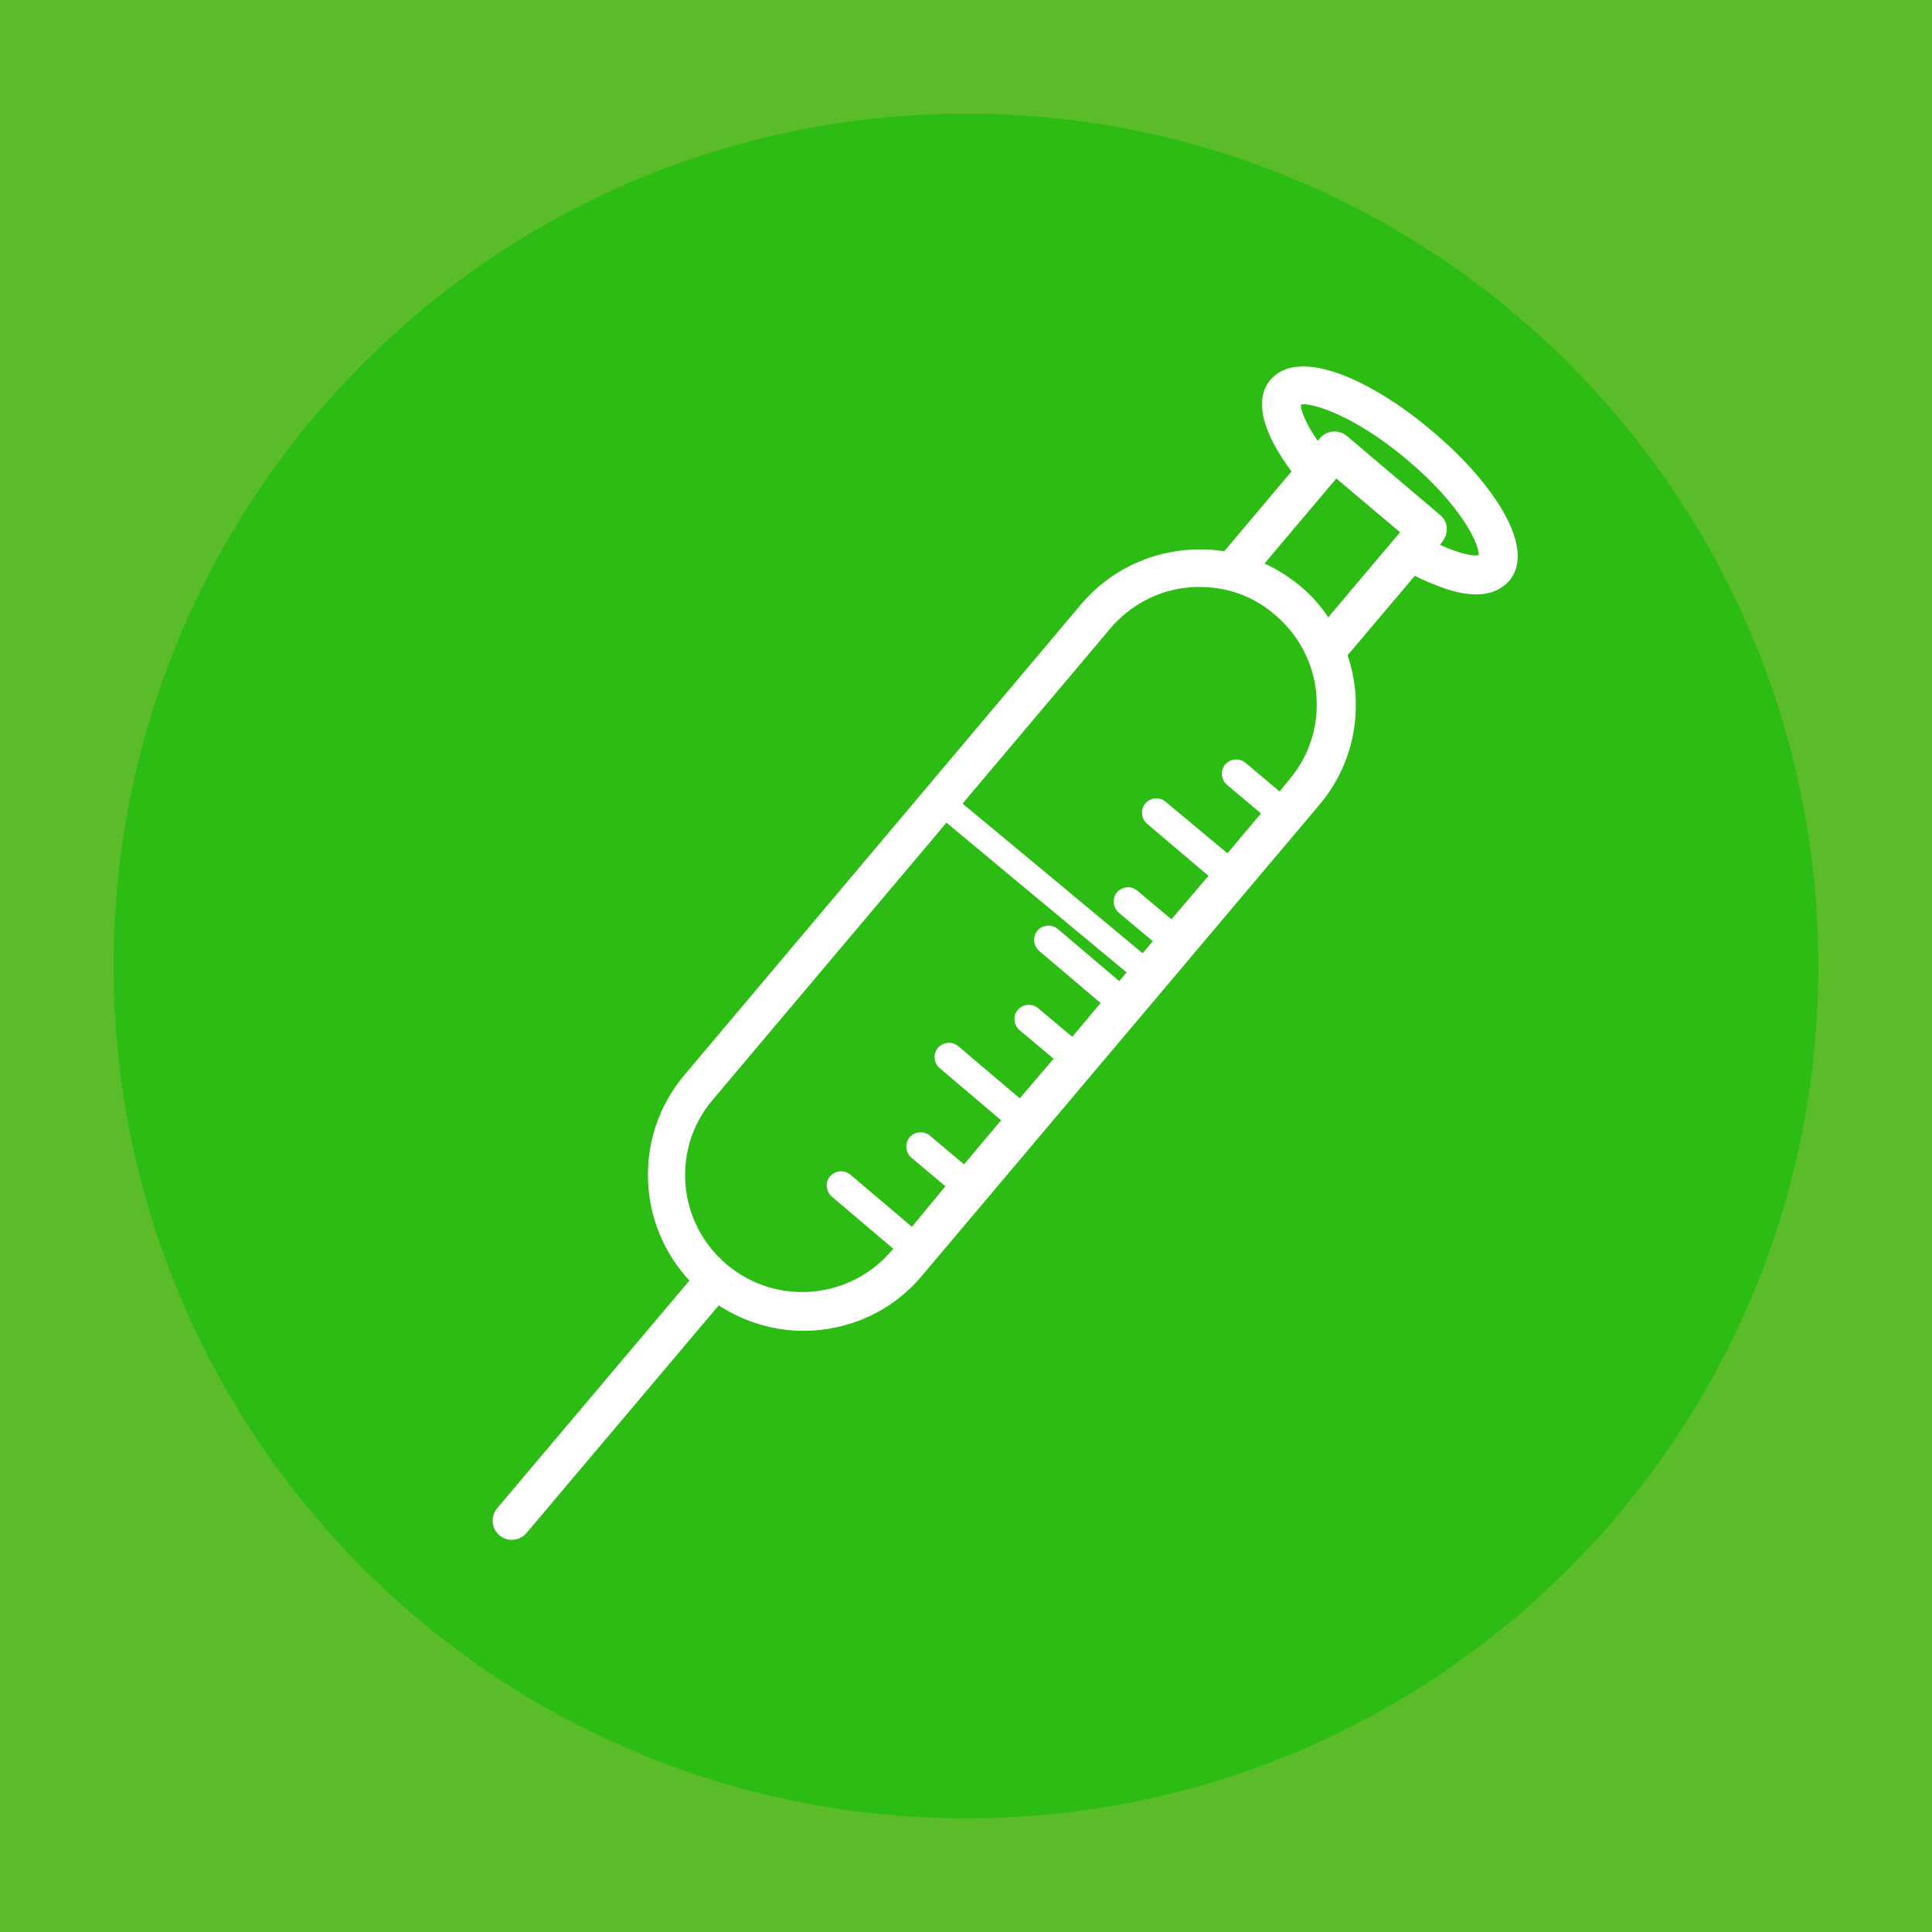
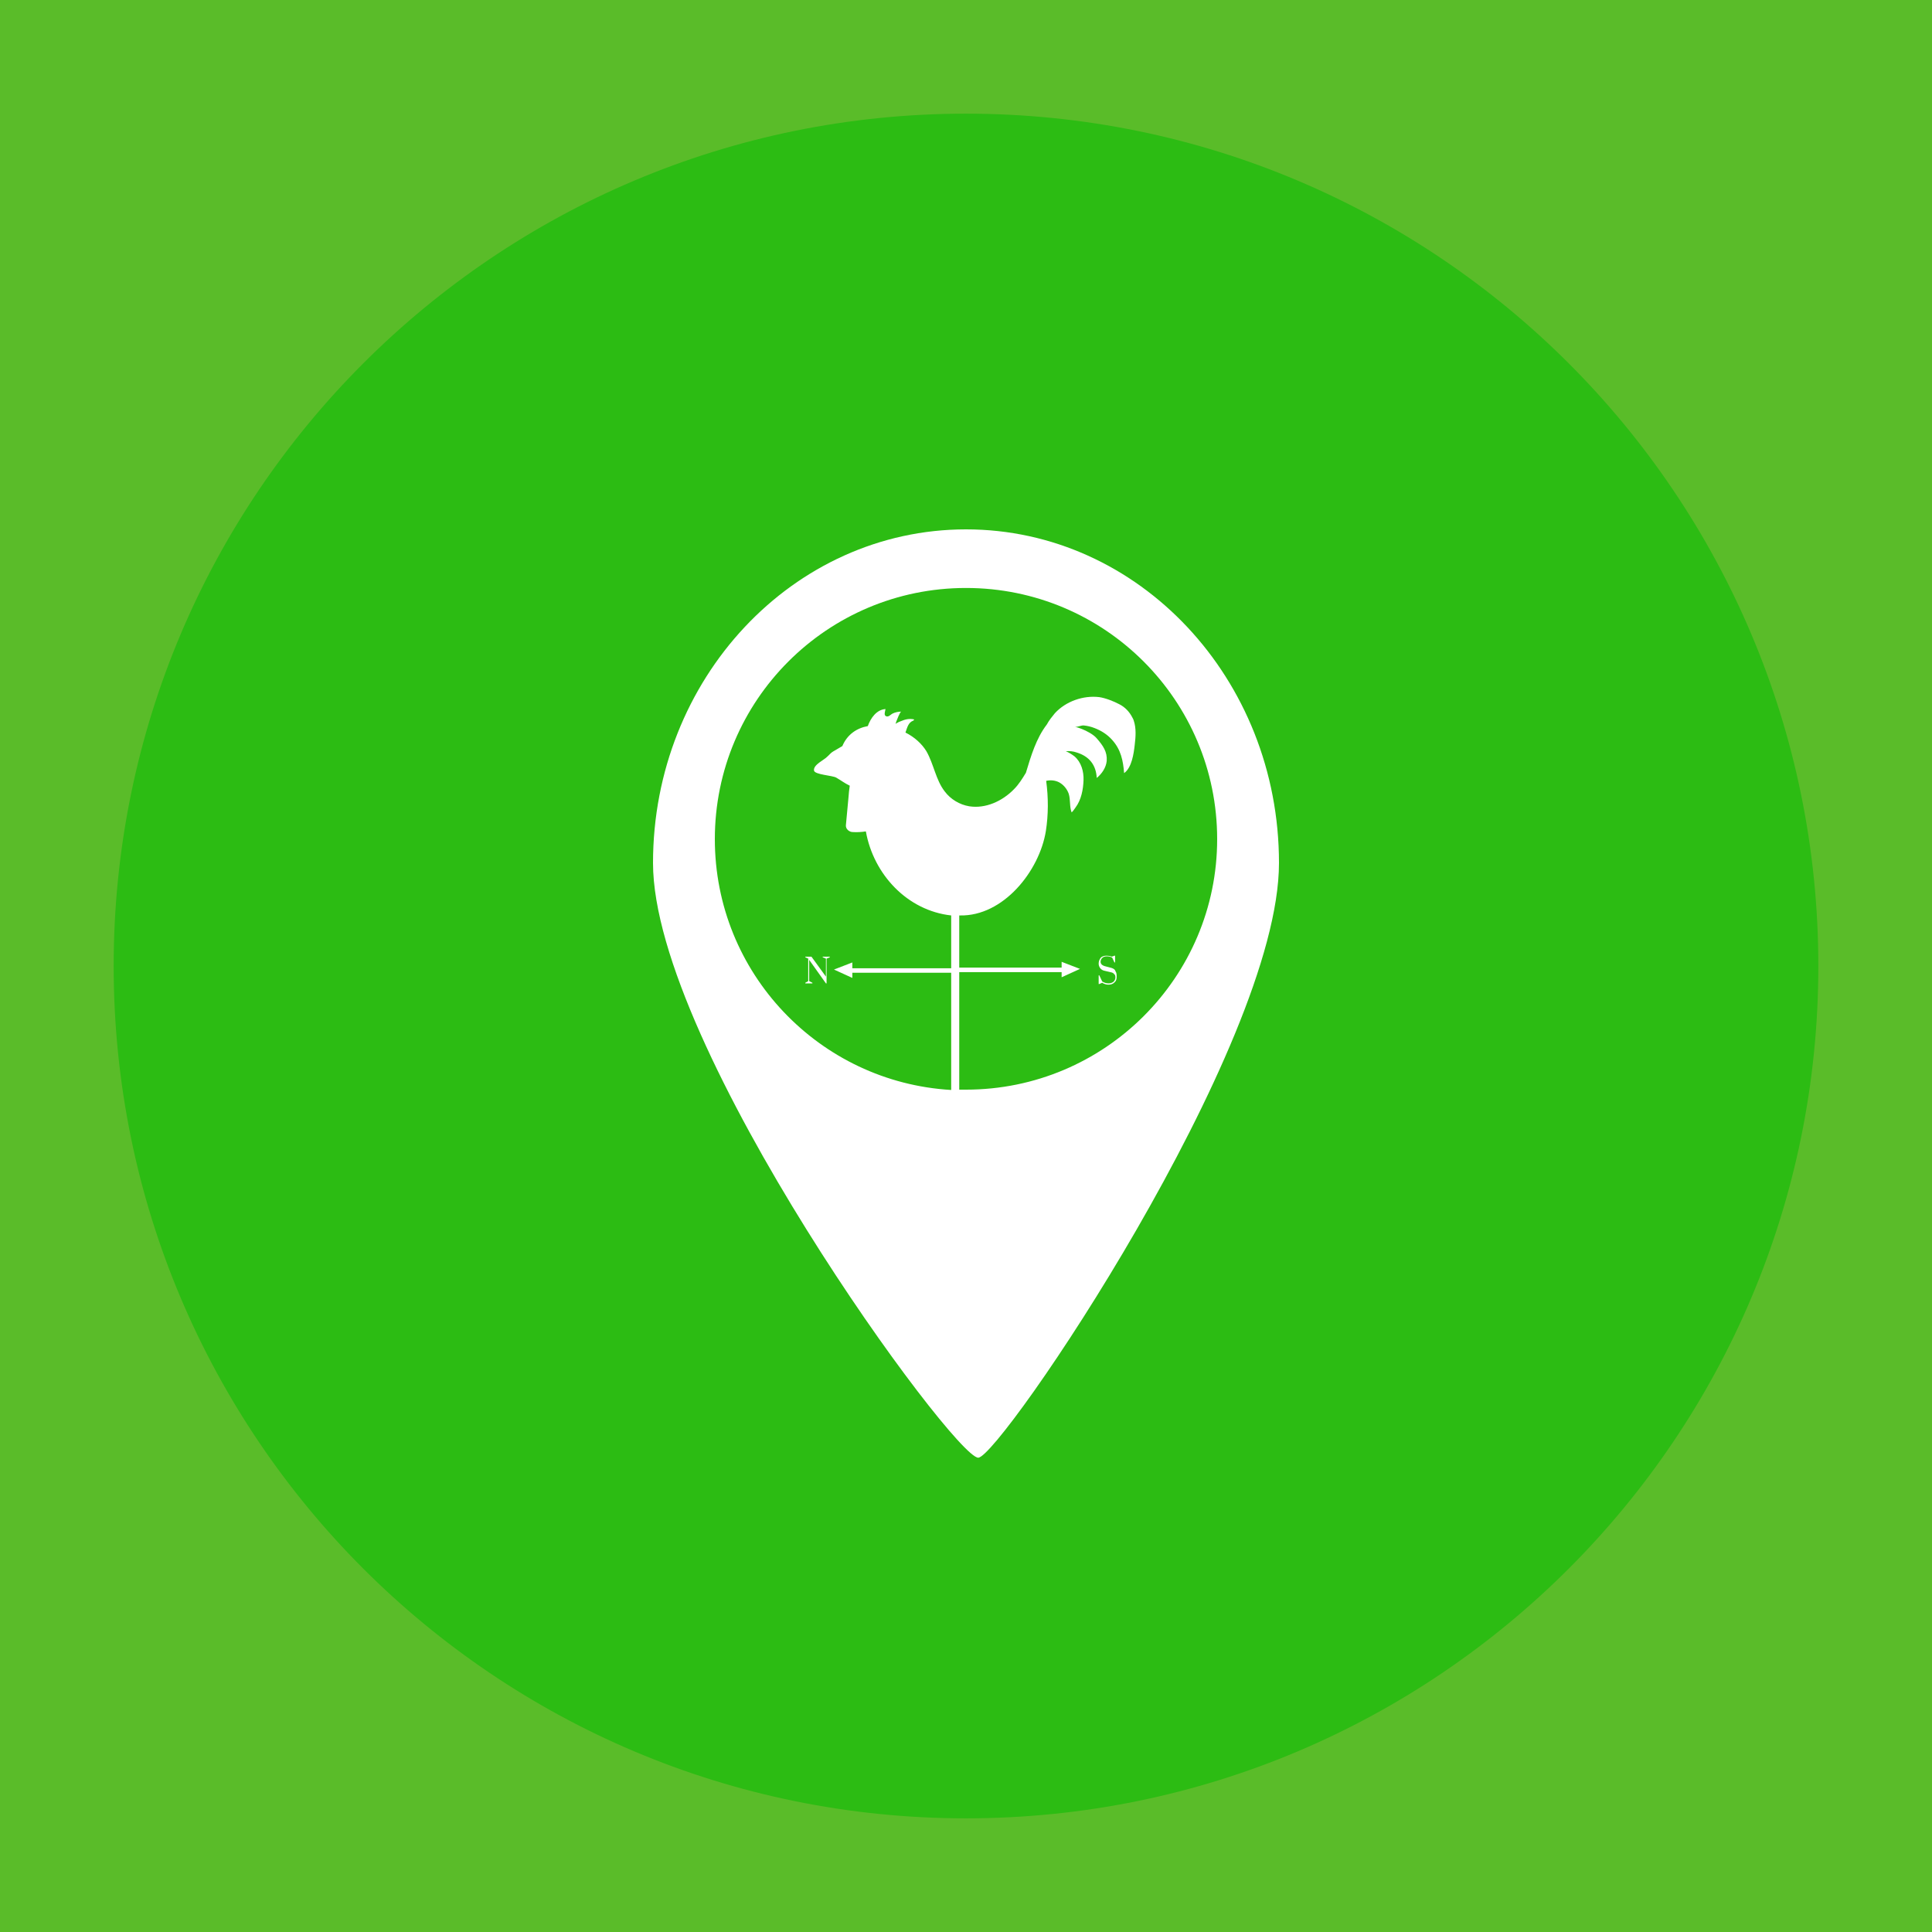
<svg xmlns="http://www.w3.org/2000/svg" version="1.1" id="Camada_1" x="0px" y="0px" viewBox="0 0 600 600" style="enable-background:new 0 0 600 600;" xml:space="preserve">
  <style type="text/css">
	.st0{fill:#5ABC29;}
	.st1{fill:#2CBC13;}
	.st2{fill:#FFFFFF;}
</style>
  <polygon class="st0" points="0,0 600,0 600,600 0,600 " />
  <circle class="st1" cx="300" cy="300" r="264.7" />
  <g>
-     <path class="st2" d="M-407.6,422c-6,1.3-10.4,6.6-10.4,12.9c0,2.9,1,5.7,2.7,8l-5.5,32.6c-0.2,1.4,0.2,2.8,1.1,3.9s2.3,1.7,3.7,1.7   h22.6c1.4,0,2.7-0.6,3.6-1.6s1.3-2.4,1.1-3.8l-4.7-34c1.2-2,1.9-4.4,1.9-6.7c0-4.8-2.5-8.9-6.3-11.2V406l29.7,12.9v73.8   c0,9.1,7.4,16.5,16.5,16.5H-216c9.1,0,16.5-7.4,16.5-16.5v-78.3l70.8-30.7c1.8-0.8,3-2.6,2.9-4.6s-1.4-3.7-3.2-4.4l-161-55   c-1.1-0.4-2.2-0.3-3.3,0.1c-55.1,20.9-145.6,54.1-154.1,54.6c-2.3,0-4.2,1.6-4.7,3.8c-0.5,2.2,0.7,4.5,2.8,5.4l41.9,18.1   L-407.6,422L-407.6,422z M-410.4,471.5l5-29.4c0.3-1.7-0.4-3.4-1.7-4.5c-0.8-0.7-1.3-1.7-1.3-2.8c0-2,1.6-3.6,3.6-3.6   s3.6,1.6,3.6,3.6c0,1.1-0.5,1.9-0.9,2.4c-0.9,1.1-1.3,2.4-1.1,3.8l4.2,30.4h-11.4V471.5z M-209.3,492.6c0,3.8-3.1,6.9-6.9,6.9   h-135.6c-3.8,0-6.9-3.1-6.9-6.9V423l67.6,29.3c0.6,0.3,1.3,0.4,1.9,0.4s1.3-0.1,1.9-0.4l78-33.8L-209.3,492.6L-209.3,492.6z    M-432.9,380.3c34.8-10.9,118.4-42.3,141.2-51l147.6,50.4l-145.1,62.9L-385,401l80.9-10.7c3.5,2.2,8.8,3.5,14.9,3.5   c11.1,0,19.6-4.4,19.6-10.3s-8.4-10.3-19.6-10.3c-9.6,0-17.2,3.3-19.1,8l-93.8,12.4L-432.9,380.3z M-303.9,383.6   c0-2.2,5.8-5.5,14.8-5.5s14.8,3.3,14.8,5.5s-5.8,5.5-14.8,5.5S-303.9,385.9-303.9,383.6z" />
+     <path class="st2" d="M-407.6,422c-6,1.3-10.4,6.6-10.4,12.9c0,2.9,1,5.7,2.7,8l-5.5,32.6c-0.2,1.4,0.2,2.8,1.1,3.9s2.3,1.7,3.7,1.7   h22.6c1.4,0,2.7-0.6,3.6-1.6s1.3-2.4,1.1-3.8l-4.7-34c1.2-2,1.9-4.4,1.9-6.7c0-4.8-2.5-8.9-6.3-11.2V406l29.7,12.9v73.8   c0,9.1,7.4,16.5,16.5,16.5H-216c9.1,0,16.5-7.4,16.5-16.5v-78.3l70.8-30.7c1.8-0.8,3-2.6,2.9-4.6s-1.4-3.7-3.2-4.4l-161-55   c-1.1-0.4-2.2-0.3-3.3,0.1c-55.1,20.9-145.6,54.1-154.1,54.6c-2.3,0-4.2,1.6-4.7,3.8c-0.5,2.2,0.7,4.5,2.8,5.4l41.9,18.1   L-407.6,422L-407.6,422z M-410.4,471.5l5-29.4c0.3-1.7-0.4-3.4-1.7-4.5c-0.8-0.7-1.3-1.7-1.3-2.8c0-2,1.6-3.6,3.6-3.6   s3.6,1.6,3.6,3.6c0,1.1-0.5,1.9-0.9,2.4c-0.9,1.1-1.3,2.4-1.1,3.8l4.2,30.4h-11.4L-410.4,471.5L-410.4,471.5z M-209.3,492.6   c0,3.8-3.1,6.9-6.9,6.9h-135.6c-3.8,0-6.9-3.1-6.9-6.9V423l67.6,29.3c0.6,0.3,1.3,0.4,1.9,0.4s1.3-0.1,1.9-0.4l78-33.8   L-209.3,492.6L-209.3,492.6z M-432.9,380.3c34.8-10.9,118.4-42.3,141.2-51l147.6,50.4l-145.1,62.9L-385,401l80.9-10.7   c3.5,2.2,8.8,3.5,14.9,3.5c11.1,0,19.6-4.4,19.6-10.3s-8.4-10.3-19.6-10.3c-9.6,0-17.2,3.3-19.1,8l-93.8,12.4L-432.9,380.3z    M-303.9,383.6c0-2.2,5.8-5.5,14.8-5.5s14.8,3.3,14.8,5.5s-5.8,5.5-14.8,5.5S-303.9,385.9-303.9,383.6z" />
  </g>
  <g id="XMLID_1913_">
-     <path id="XMLID_1917_" class="st2" d="M394.6,117.9c-5.7,6.7-1.7,17.6,6.5,28.5l-20.9,24.8c-16.1-2.5-33.1,3.1-44.4,16.4   L212.6,333.8c-8.3,9.8-12.3,22.3-11.2,35.2c0.9,10.8,5.4,20.8,12.7,28.7l-59.7,70.7c-2.1,2.5-1.8,6.3,0.7,8.4   c1.2,1,2.5,1.4,3.8,1.4c1.7,0,3.4-0.7,4.6-2.1l59.7-70.7c8,5.2,17.2,7.9,26.3,7.9c13.8,0,27.4-5.8,36.9-17.2l123.3-146.1   c8.3-9.8,12.3-22.3,11.2-35.2c-0.4-3.9-1.2-7.8-2.4-11.3l20.9-24.7c2.2,1.2,4.4,2.1,6.5,2.9c5.1,2.1,9.2,2.9,12.5,2.9   c5.3,0,8.4-2.1,10.3-4.2c8.9-10.6-6.1-31.6-23.9-46.5C426.8,118.6,403.7,107.4,394.6,117.9L394.6,117.9z M436.9,142.7   c16.9,14.2,22.6,26.4,22.3,29.7c-1.6,0.4-5.9-0.4-12-3.2l0.7-0.9c1-1.3,1.5-2.8,1.4-4.4c-0.1-1.6-0.9-3-2.1-4l-28.9-24.5   c-2.5-2.1-6.3-1.8-8.4,0.7l-0.7,0.8c-3.8-5.5-5.3-9.6-5.2-11.3C407,125,420,128.5,436.9,142.7z M408.8,215.7   c0.8,9.6-2.1,19-8.4,26.4l-3,3.7l-10.6-8.9c-1.9-1.6-4.7-1.3-6.3,0.5c-1.6,1.9-1.3,4.7,0.5,6.3l10.6,8.9L381.2,265L362,249   c-1.9-1.6-4.7-1.3-6.3,0.5c-1.6,1.9-1.3,4.7,0.5,6.3l19.1,16.2l-11.5,13.5l-10.6-8.9c-1.9-1.6-4.7-1.3-6.3,0.5   c-1.6,1.9-1.3,4.7,0.5,6.3l10.6,8.9l-5.2,6.2l-5.2,6.2l-19.1-16.2c-1.9-1.6-4.7-1.3-6.3,0.5c-1.6,1.9-1.3,4.7,0.5,6.3l19.1,16.2   l-8.8,10.5l-10.6-8.9c-1.9-1.6-4.7-1.3-6.3,0.5c-1.6,1.9-1.3,4.7,0.5,6.3l10.6,8.9l-10.5,12.3l-19.1-16.2c-1.9-1.6-4.7-1.3-6.3,0.5   c-1.6,1.9-1.3,4.7,0.5,6.3l19.1,16.2l-11.5,13.7l-10.6-8.9c-1.9-1.6-4.7-1.3-6.3,0.5c-1.6,1.9-1.3,4.7,0.5,6.3l10.6,8.9L283.2,381   l-19.1-16.2c-1.9-1.6-4.7-1.3-6.3,0.5s-1.3,4.7,0.5,6.3l19.1,16.2l-0.5,0.6c-13,15.3-35.9,17.2-51.2,4.3c-7.4-6.3-12-15-12.8-24.7   c-0.8-9.6,2.1-19,8.4-26.4l76-90.1l47.5-56.3c6.3-7.4,15-12,24.7-12.8c1.1-0.1,2.1-0.1,3.1-0.1c8.6,0,16.8,2.9,23.3,8.6   C403.5,197.3,408,206.1,408.8,215.7z M403.8,182c-3.5-2.9-7.2-5.2-11.1-7l22.3-26.4l19.8,16.7l-22.3,26.4   C410.1,188.1,407.2,184.8,403.8,182z" />
+     <path id="XMLID_1917_" class="st2" d="M-93.4,4.2c-5.7,6.7-1.7,17.6,6.5,28.5l-20.9,24.8c-16.1-2.5-33.1,3.1-44.4,16.4   l-123.2,146.2c-8.3,9.8-12.3,22.3-11.2,35.2c0.9,10.8,5.4,20.8,12.7,28.7l-59.7,70.7c-2.1,2.5-1.8,6.3,0.7,8.4   c1.2,1,2.5,1.4,3.8,1.4c1.7,0,3.4-0.7,4.6-2.1l59.7-70.7c8,5.2,17.2,7.9,26.3,7.9c13.8,0,27.4-5.8,36.9-17.2l123.3-146.1   c8.3-9.8,12.3-22.3,11.2-35.2c-0.4-3.9-1.2-7.8-2.4-11.3l20.9-24.7c2.2,1.2,4.4,2.1,6.5,2.9c5.1,2.1,9.2,2.9,12.5,2.9   c5.3,0,8.4-2.1,10.3-4.2c8.9-10.6-6.1-31.6-23.9-46.5C-61.2,4.9-84.3-6.3-93.4,4.2L-93.4,4.2z M-51.1,29   c16.9,14.2,22.6,26.4,22.3,29.7c-1.6,0.4-5.9-0.4-12-3.2l0.7-0.9c1-1.3,1.5-2.8,1.4-4.4c-0.1-1.6-0.9-3-2.1-4l-28.9-24.5   c-2.5-2.1-6.3-1.8-8.4,0.7l-0.7,0.8c-3.8-5.5-5.3-9.6-5.2-11.3C-81,11.3-68,14.8-51.1,29z M-79.2,102c0.8,9.6-2.1,19-8.4,26.4   l-3,3.7l-10.6-8.9c-1.9-1.6-4.7-1.3-6.3,0.5c-1.6,1.9-1.3,4.7,0.5,6.3l10.6,8.9l-10.4,12.4l-19.2-16c-1.9-1.6-4.7-1.3-6.3,0.5   c-1.6,1.9-1.3,4.7,0.5,6.3l19.1,16.2l-11.5,13.5l-10.6-8.9c-1.9-1.6-4.7-1.3-6.3,0.5c-1.6,1.9-1.3,4.7,0.5,6.3l10.6,8.9l-5.2,6.2   l-5.2,6.2l-19.1-16.2c-1.9-1.6-4.7-1.3-6.3,0.5c-1.6,1.9-1.3,4.7,0.5,6.3l19.1,16.2l-8.8,10.5l-10.6-8.9c-1.9-1.6-4.7-1.3-6.3,0.5   c-1.6,1.9-1.3,4.7,0.5,6.3l10.6,8.9l-10.5,12.3l-19.1-16.2c-1.9-1.6-4.7-1.3-6.3,0.5c-1.6,1.9-1.3,4.7,0.5,6.3l19.1,16.2   l-11.5,13.7l-10.6-8.9c-1.9-1.6-4.7-1.3-6.3,0.5c-1.6,1.9-1.3,4.7,0.5,6.3l10.6,8.9l-10.4,12.6l-19.1-16.2   c-1.9-1.6-4.7-1.3-6.3,0.5s-1.3,4.7,0.5,6.3l19.1,16.2l-0.5,0.6c-13,15.3-35.9,17.2-51.2,4.3c-7.4-6.3-12-15-12.8-24.7   c-0.8-9.6,2.1-19,8.4-26.4l76-90.1l47.5-56.3c6.3-7.4,15-12,24.7-12.8c1.1-0.1,2.1-0.1,3.1-0.1c8.6,0,16.8,2.9,23.3,8.6   C-84.5,83.6-80,92.4-79.2,102z M-84.2,68.3c-3.5-2.9-7.2-5.2-11.1-7L-73,34.9l19.8,16.7L-75.5,78C-77.9,74.4-80.8,71.1-84.2,68.3z" />
    <g id="XMLID_1914_">
      <g id="XMLID_1915_">
-         <path id="XMLID_1916_" class="st2" d="M290.7,252.8c20.5,17.1,41,34.1,61.6,51.2c3.8,3.2,9.5-2.3,5.5-5.5     c-20.5-17.1-41-34.1-61.6-51.2C292.4,244,286.9,249.6,290.7,252.8L290.7,252.8z" />
+         <path id="XMLID_1916_" class="st2" d="M-197.3,139.1c20.5,17.1,41,34.1,61.6,51.2c3.8,3.2,9.5-2.3,5.5-5.5     c-20.5-17.1-41-34.1-61.6-51.2C-195.6,130.3-201.1,135.9-197.3,139.1L-197.3,139.1z" />
      </g>
    </g>
  </g>
+   <g>
+     <polygon class="st2" points="250.1,297.1 250.1,297.3 251,297.7 251,304.7 250.1,305.2 250.1,305.4 252.3,305.4 252.3,305.2    251.3,304.7 251.3,298.1 256.5,305.4 256.7,305.4 256.7,297.7 257.7,297.3 257.7,297.1 255.5,297.1 255.5,297.3 256.5,297.7    256.5,303.3 252,297.1  " />
+     <path class="st2" d="M345.2,300.6l-1.9-0.5c-0.5-0.1-0.8-0.3-1.1-0.5c-0.2-0.2-0.4-0.5-0.4-0.9c0-0.5,0.2-0.9,0.5-1.2   c0.3-0.3,0.8-0.5,1.4-0.5c0.6,0,1.2,0.1,1.7,0.4l0.7,1.5h0.2v-2.1h-0.2l-0.8,0.3c-0.5-0.2-1.1-0.3-1.7-0.3c-0.5,0-0.9,0.1-1.3,0.3   c-0.4,0.2-0.6,0.5-0.8,0.9c-0.2,0.4-0.3,0.8-0.3,1.3c0,0.5,0.2,1,0.5,1.4c0.3,0.4,0.8,0.7,1.4,0.8l1.7,0.4c0.6,0.1,1,0.3,1.2,0.6   c0.3,0.2,0.4,0.6,0.4,1c0,0.6-0.2,1-0.6,1.4c-0.4,0.3-0.9,0.5-1.5,0.5c-0.7,0-1.4-0.2-2-0.6l-0.9-1.9h-0.2v2.7h0.2l0.9-0.4   c0.6,0.4,1.3,0.6,1.9,0.6c0.8,0,1.4-0.2,1.9-0.7c0.5-0.4,0.7-1,0.7-1.8c0-0.8-0.1-1.3-0.4-1.7C346.3,301.1,345.8,300.8,345.2,300.6   z" />
+     <path class="st2" d="M300,164.4c-53.7,0-97.2,46.4-97.2,103.6c0,57.2,93.4,184.7,101,184.7c6.7,0,93.4-127.5,93.4-184.7   C397.2,210.8,353.7,164.4,300,164.4z M300,338.4c-0.7,0-1.4,0-2.1,0v-36.5h31.8v1.6l5.7-2.6l-5.7-2.2v1.8h-31.8v-16.2   c0.1,0,0.1,0,0.2,0c13.5,0.3,24.7-13.8,26.7-26.2c0.8-5.1,0.8-10.4,0.1-15.6c1.3-0.3,2.8-0.2,4.1,0.5c1.4,0.8,2.4,2.1,2.9,3.5   c0.6,1.9,0.2,4,0.9,5.8c0.5-0.4,0.8-1,1.2-1.5c1.8-2.4,2.4-5.6,2.5-8.5c0.1-2.7-0.7-5.6-2.8-7.4c-0.8-0.6-1.7-1.2-2.7-1.6   c1.1-0.1,2.3,0,3.4,0.4c3.9,1.2,6,3.9,6.2,7.9c1.6-1.3,2.9-3.2,3.1-5.3c0.2-2.8-1.1-4.7-3.1-7c-1-1.2-3.1-2.3-4.6-2.9   c-0.7-0.3-1.4-0.5-2.2-0.7c0.7,0.2,2-0.5,2.8-0.4c1.1,0.1,2.3,0.4,3.3,0.8c2.1,0.8,4,2,5.5,3.7c2.7,3,3.4,6.4,3.7,10.3   c2.4-1.7,3-6.1,3.3-8.8c0.3-2.5,0.5-5.1-0.3-7.5c-0.1-0.3-0.2-0.6-0.4-0.9c-0.9-1.8-2.3-3.3-4.1-4.2c-1.7-0.9-4.2-1.9-6.2-2.2   c-5-0.6-10.4,1.3-13.8,5c-0.9,1.1-1.8,2.2-2.5,3.5c-3.3,4.3-4.9,9.7-6.5,15c-1.1,1.8-2.2,3.6-3.7,5.1c-3.6,3.7-8.8,6.1-13.9,5.3   c-3-0.5-5.8-2.2-7.6-4.6c-2.8-3.6-3.4-8.5-5.7-12.5c-1.4-2.3-3.7-4.4-6.5-5.8c0-0.1,0.1-0.2,0.1-0.3c0.5-1.4,0.8-2.8,2.3-3.4   c0.2-0.1,0.4-0.3,0.2-0.4c-1.5-0.3-2.7,0-4.1,0.6c-0.6,0.2-1.1,0.5-1.6,0.8c0.1-0.2,0.2-0.4,0.2-0.6c0.2-0.5,1.2-3.2,1.6-3.2   c-0.9,0-1.9,0.2-2.7,0.6c-0.6,0.3-1.1,1-1.8,0.9c-1.1-0.2-0.5-1.5-0.4-2.3c-2.8,0.2-4.6,2.8-5.5,5.3c-3.4,0.6-6.4,2.6-7.9,6.2   c0,0,0,0,0,0c-1,0.6-1.9,1.1-2.9,1.7c-0.7,0.4-1.2,1.1-1.8,1.6c-0.9,1-4.4,2.5-4.1,4.3c0.2,1.3,5.7,1.5,6.9,2.2   c1.4,0.8,2.7,1.8,4.2,2.5c-0.2,1.2-0.3,2.5-0.4,3.7c-0.3,2.9-0.5,5.7-0.8,8.6c-0.1,1.2,1.1,2.1,2.1,2.1c1.3,0.1,2.8,0,4.1-0.2   c2.4,13.4,12.9,24.6,26.5,26.1v16.4h-30.7v-1.8l-5.7,2.2l5.7,2.6v-1.6h30.7v36.4c-40.9-2.4-73.4-36.3-73.4-77.9   c0-43.1,34.9-78,78-78s78,34.9,78,78C378,303.5,343.1,338.4,300,338.4z" />
+   </g>
</svg>
